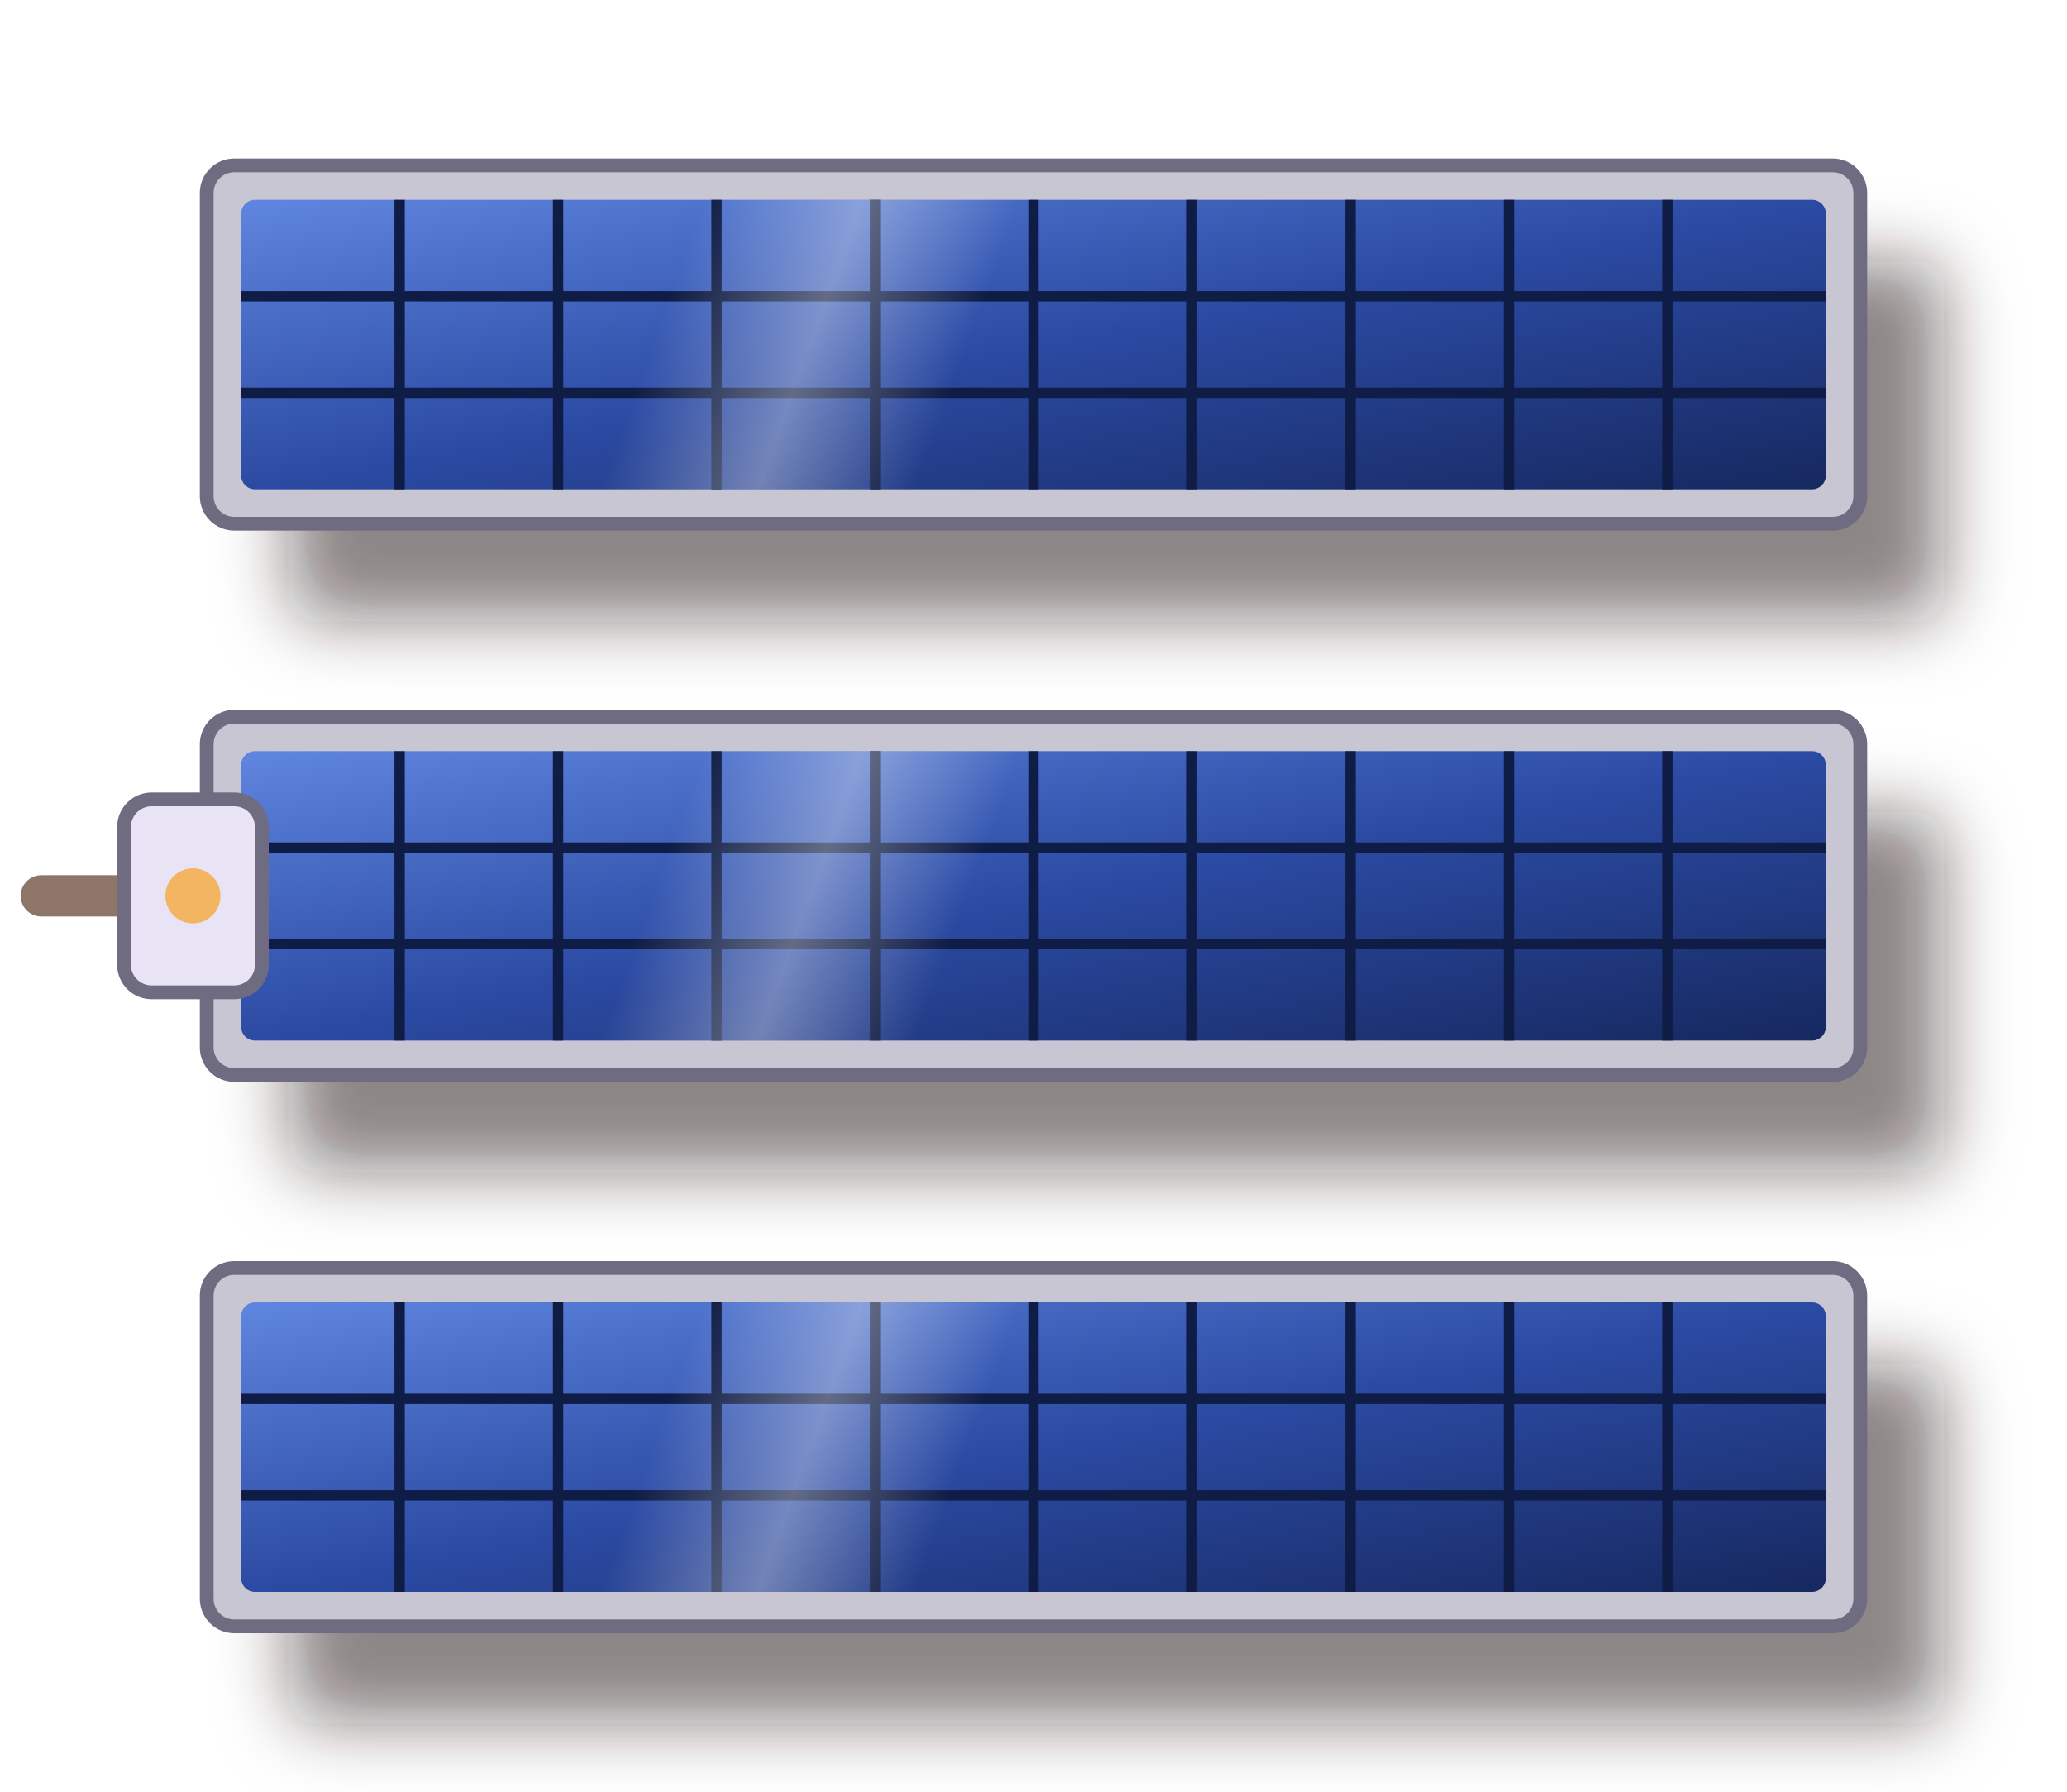
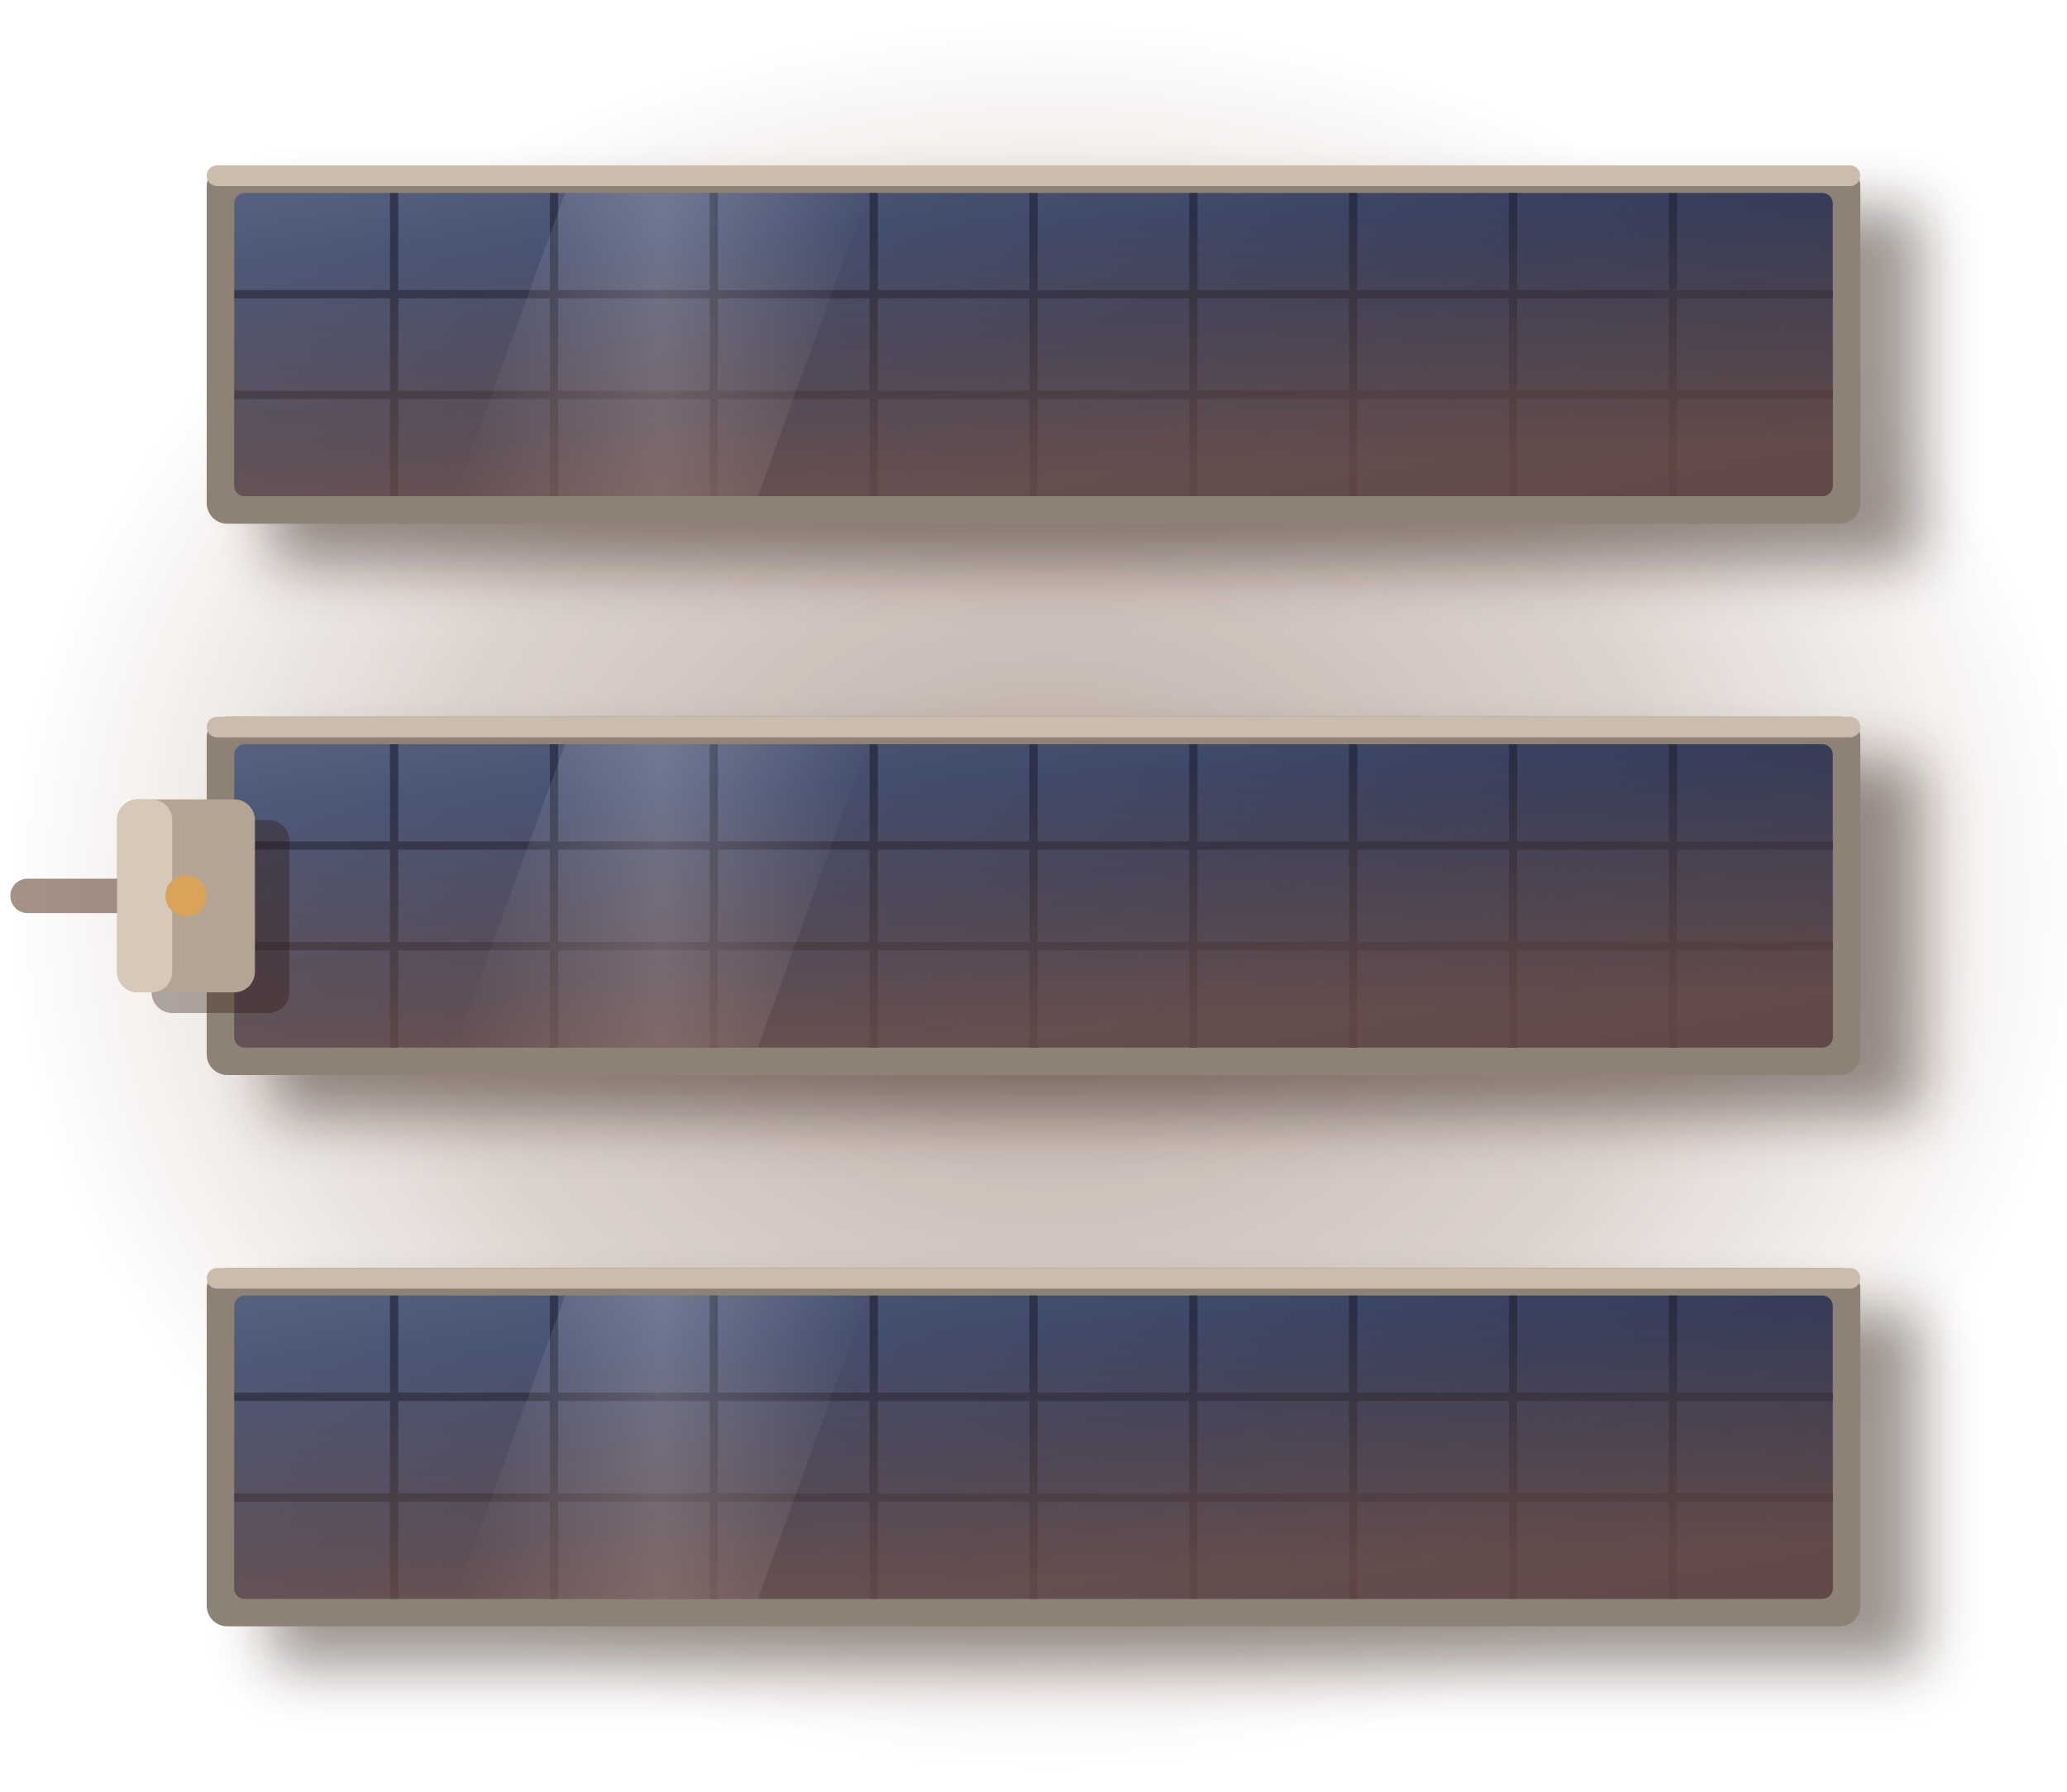
<svg xmlns="http://www.w3.org/2000/svg" width="300" height="260" viewBox="0 0 300 260">
  <defs>
    <filter id="blur" x="-30%" y="-30%" width="160%" height="160%">
-       <feGaussianBlur stdDeviation="5" />
+       <feGaussianBlur stdDeviation="4" />
    </filter>
+     <radialGradient id="apron">
+       <stop offset="0" stop-color="#5b3523" stop-opacity="0.42" />
+       <stop offset="0.6" stop-color="#6e4530" stop-opacity="0.24" />
+       <stop offset="1" stop-color="#7c5038" stop-opacity="0" />
+     </radialGradient>
    <linearGradient id="cell" x1="0" y1="0" x2="1" y2="1">
-       <stop offset="0" stop-color="#5f86e0" />
-       <stop offset="0.5" stop-color="#2b4aa3" />
-       <stop offset="1" stop-color="#16285f" />
+       <stop offset="0" stop-color="#4c5f86" />
+       <stop offset="0.5" stop-color="#27365b" />
+       <stop offset="1" stop-color="#18223f" />
    </linearGradient>
-     <linearGradient id="sheen" x1="0" y1="0" x2="1" y2="0">
-       <stop offset="0" stop-color="#ffffff" stop-opacity="0" />
-       <stop offset="0.5" stop-color="#ffffff" stop-opacity="0.35" />
-       <stop offset="1" stop-color="#ffffff" stop-opacity="0" />
+     <linearGradient id="glare" x1="0" y1="0" x2="1" y2="0">
+       <stop offset="0" stop-color="#e9eefc" stop-opacity="0" />
+       <stop offset="0.5" stop-color="#e9eefc" stop-opacity="0.24" />
+       <stop offset="1" stop-color="#e9eefc" stop-opacity="0" />
+     </linearGradient>
+     <linearGradient id="dustLow" x1="0" y1="0" x2="0.25" y2="1">
+       <stop offset="0.2" stop-color="#b9774f" stop-opacity="0.08" />
+       <stop offset="1" stop-color="#b9774f" stop-opacity="0.45" />
    </linearGradient>
    <g id="row">
-       <rect x="0" y="0" width="240" height="52" rx="4" fill="#1a0d08" opacity="0.5" filter="url(#blur)" transform="translate(12 14)" />
-       <rect x="0" y="0" width="240" height="52" rx="4" fill="#c9c6d3" stroke="#6f6b80" stroke-width="2" />
-       <rect x="5" y="5" width="230" height="42" rx="2" fill="url(#cell)" />
-       <g stroke="#0f1c45" stroke-width="1.5">
-         <line x1="5" y1="19" x2="235" y2="19" />
-         <line x1="5" y1="33" x2="235" y2="33" />
-         <line x1="28" y1="5" x2="28" y2="47" />
-         <line x1="51" y1="5" x2="51" y2="47" />
-         <line x1="74" y1="5" x2="74" y2="47" />
-         <line x1="97" y1="5" x2="97" y2="47" />
-         <line x1="120" y1="5" x2="120" y2="47" />
-         <line x1="143" y1="5" x2="143" y2="47" />
-         <line x1="166" y1="5" x2="166" y2="47" />
-         <line x1="189" y1="5" x2="189" y2="47" />
-         <line x1="212" y1="5" x2="212" y2="47" />
+       <rect x="9" y="6" width="240" height="52" rx="3" fill="#2a140b" opacity="0.45" filter="url(#blur)" />
+       <rect x="0" y="0" width="240" height="52" rx="3" fill="#8e8175" />
+       <rect x="0" y="0" width="240" height="3" rx="1.5" fill="#cbbdae" />
+       <rect x="4" y="4" width="232" height="44" rx="1.5" fill="url(#cell)" />
+       <g stroke="#0f1830" stroke-width="1.2" opacity="0.6">
+         <line x1="4" y1="18.7" x2="236" y2="18.7" />
+         <line x1="4" y1="33.3" x2="236" y2="33.3" />
+         <line x1="27.2" y1="4" x2="27.2" y2="48" />
+         <line x1="50.4" y1="4" x2="50.4" y2="48" />
+         <line x1="73.6" y1="4" x2="73.6" y2="48" />
+         <line x1="96.8" y1="4" x2="96.8" y2="48" />
+         <line x1="120" y1="4" x2="120" y2="48" />
+         <line x1="143.2" y1="4" x2="143.2" y2="48" />
+         <line x1="166.4" y1="4" x2="166.4" y2="48" />
+         <line x1="189.6" y1="4" x2="189.6" y2="48" />
+         <line x1="212.8" y1="4" x2="212.8" y2="48" />
      </g>
-       <rect x="60" y="5" width="46" height="42" fill="url(#sheen)" transform="skewX(-20) translate(14 0)" />
+       <path d="M52 4 h44 l-16 44 h-44 z" fill="url(#glare)" />
+       <rect x="4" y="4" width="232" height="44" rx="1.5" fill="url(#dustLow)" />
    </g>
  </defs>
-   <path d="M30 130 H6" stroke="#5c3a28" stroke-width="6" stroke-linecap="round" opacity="0.7" />
+   <ellipse cx="152" cy="130" rx="150" ry="128" fill="url(#apron)" />
+   <path d="M34 130 H4" stroke="#5a3826" stroke-width="5" stroke-linecap="round" opacity="0.55" />
  <use href="#row" x="30" y="24" />
  <use href="#row" x="30" y="104" />
  <use href="#row" x="30" y="184" />
-   <rect x="18" y="116" width="20" height="28" rx="4" fill="#e9e4f5" stroke="#6f6b80" stroke-width="2" />
-   <circle cx="28" cy="130" r="4" fill="#f3b562" />
+   <rect x="22" y="119" width="20" height="28" rx="3" fill="#2a140b" opacity="0.35" />
+   <rect x="17" y="116" width="20" height="28" rx="3" fill="#b3a494" />
+   <rect x="17" y="116" width="8" height="28" rx="3" fill="#d6c9ba" />
+   <circle cx="27" cy="130" r="3" fill="#d9a45a" />
</svg>
